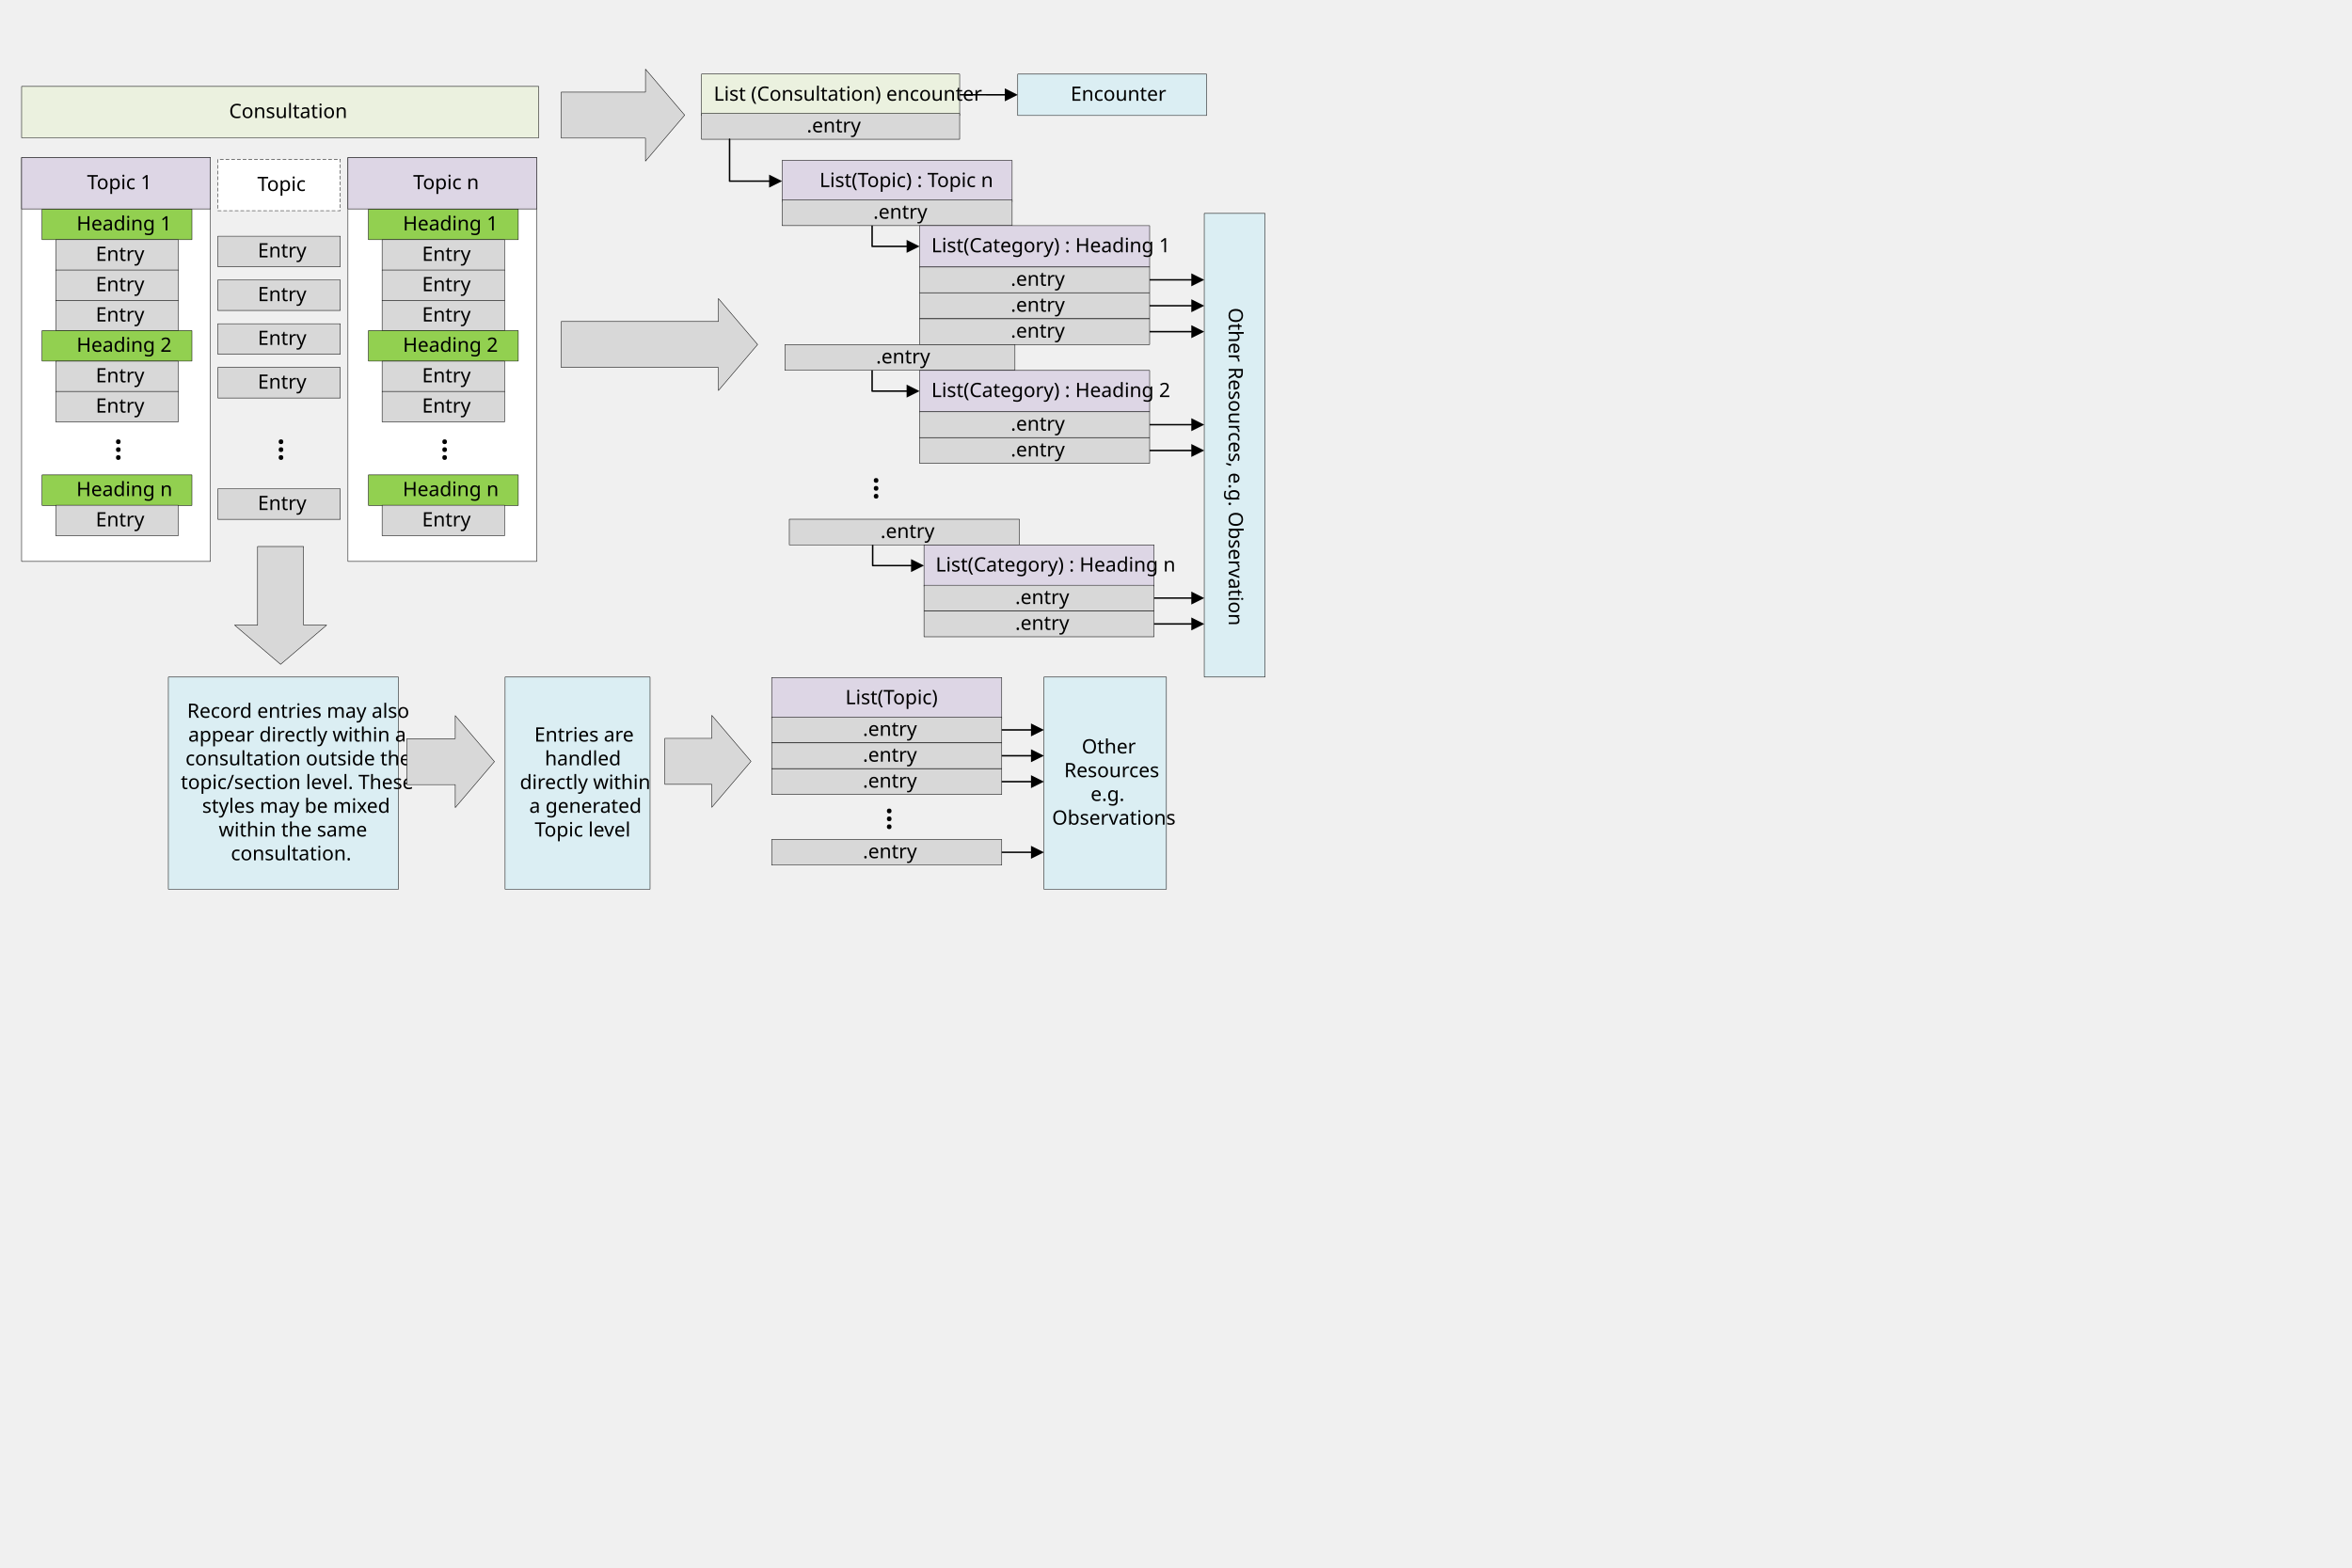
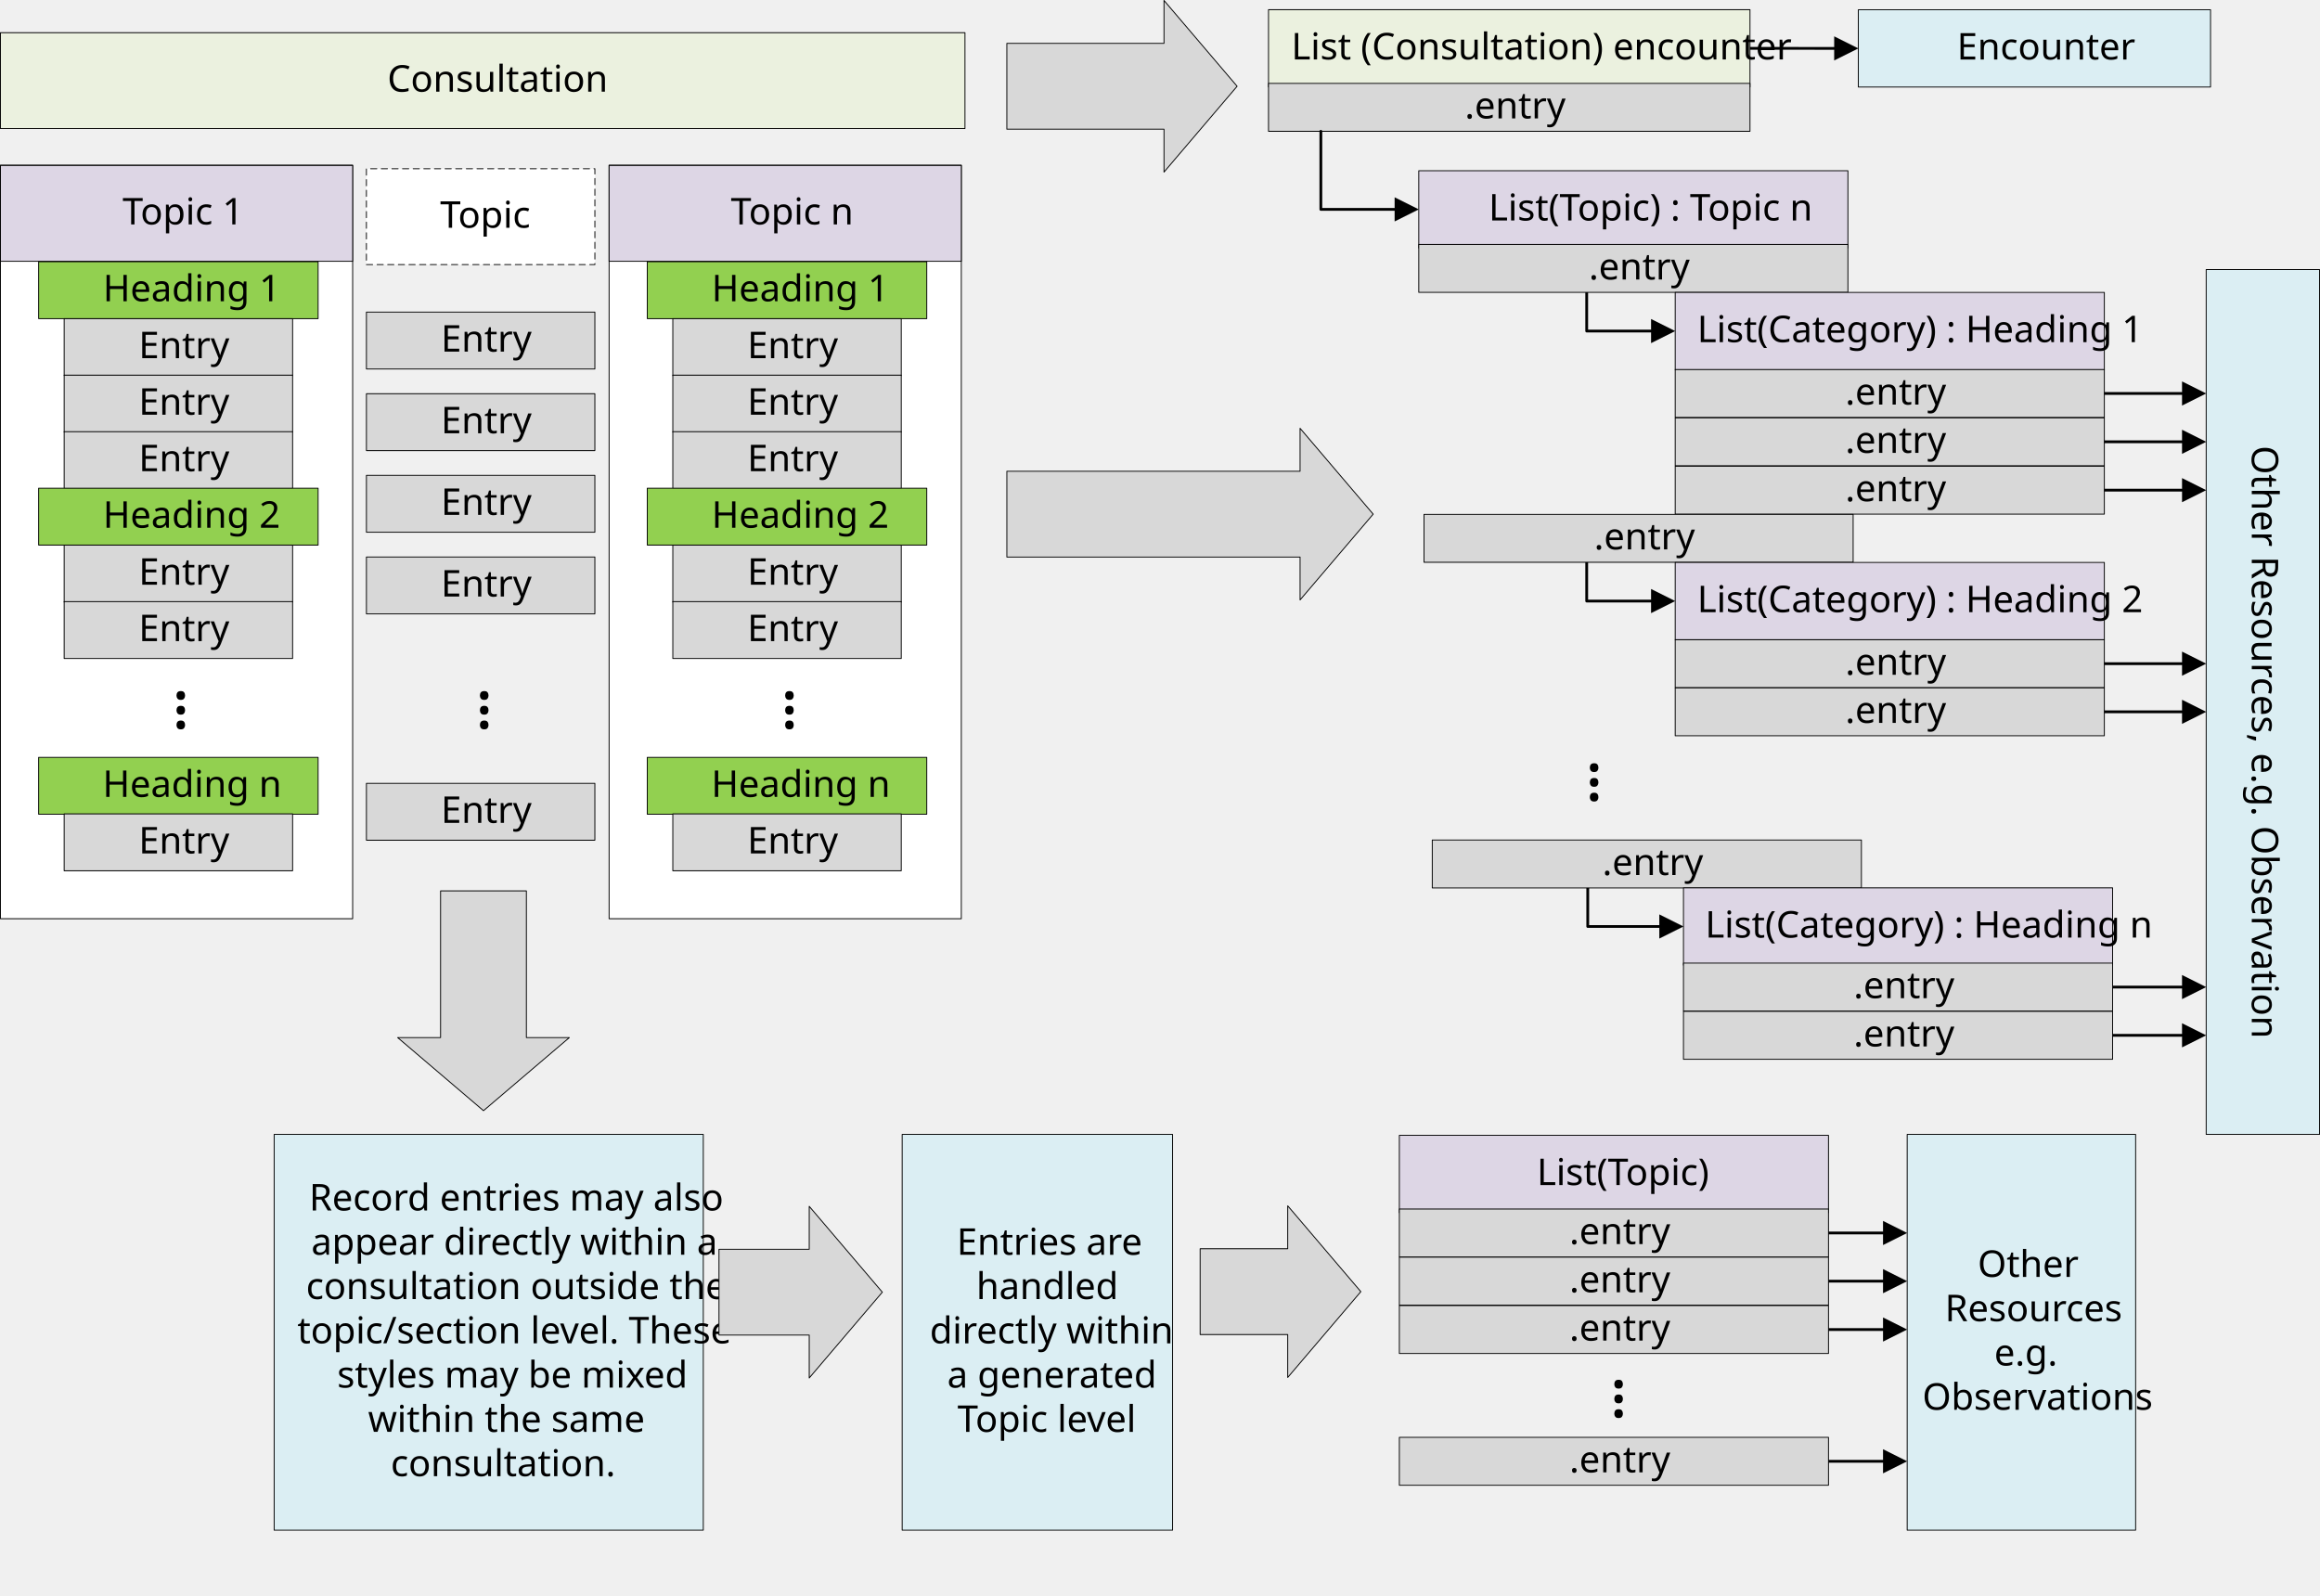
- <svg xmlns="http://www.w3.org/2000/svg" xmlns:xlink="http://www.w3.org/1999/xlink" width="16.5in" height="11in" viewBox="0 0 1188 792" xml:space="preserve" color-interpolation-filters="sRGB" class="st14">
+ <svg xmlns="http://www.w3.org/2000/svg" xmlns:xlink="http://www.w3.org/1999/xlink" width="8.726in" height="6.003in" viewBox="0 0 628.301 432.233" xml:space="preserve" color-interpolation-filters="sRGB" class="st14">
  <style type="text/css">
	
		.st1 {marker-end:url(#mrkr4-7);stroke:#000000;stroke-linecap:round;stroke-linejoin:round;stroke-width:0.75}
		.st2 {fill:#000000;fill-opacity:1;stroke:#000000;stroke-opacity:1;stroke-width:0.229}
		.st3 {fill:#dbeef3;stroke:#000000;stroke-linecap:round;stroke-linejoin:round;stroke-width:0.24}
		.st4 {fill:#000000;font-family:Calibri;font-size:0.833em}
		.st5 {font-size:1em}
		.st6 {fill:#d8d8d8;stroke:#000000;stroke-linecap:round;stroke-linejoin:round;stroke-width:0.24}
		.st7 {fill:#ebf1df;stroke:#000000;stroke-linecap:round;stroke-linejoin:round;stroke-width:0.24}
		.st8 {fill:#ddd6e5;stroke:#000000;stroke-linecap:round;stroke-linejoin:round;stroke-width:0.24}
		.st9 {fill:none;stroke:none;stroke-linecap:round;stroke-linejoin:round;stroke-width:0.24}
		.st10 {fill:#000000;font-family:Calibri;font-size:1.167em;font-weight:bold}
		.st11 {fill:#ffffff;stroke:#000000;stroke-dasharray:1.68,1.2;stroke-linecap:round;stroke-linejoin:round;stroke-width:0.24}
		.st12 {fill:#ffffff;stroke:#000000;stroke-linecap:round;stroke-linejoin:round;stroke-width:0.24}
		.st13 {fill:#92d050;stroke:#000000;stroke-linecap:round;stroke-linejoin:round;stroke-width:0.24}
		.st14 {fill:none;fill-rule:evenodd;font-size:12px;overflow:visible;stroke-linecap:square;stroke-miterlimit:3}
	
	</style>
  <defs id="Markers">
    <g id="lend4">
      <path d="M 2 1 L 0 0 L 2 -1 L 2 1 " style="stroke:none" />
    </g>
    <marker id="mrkr4-7" class="st2" refX="-8.72" orient="auto" markerUnits="strokeWidth" overflow="visible">
      <use xlink:href="#lend4" transform="scale(-4.36,-4.36) " />
    </marker>
  </defs>
  <g>
-     <g id="group1171-1" transform="translate(10.9134,-325.089)">
+     <g id="group1171-1" transform="translate(0.12,-0.120003)">
      <g id="shape1160-2" transform="translate(495.071,-72.0149)">
-         <path d="M0 792 L14.77 792" class="st1" />
+         <path d="M0 432.23 L14.77 432.23" class="st1" />
      </g>
      <g id="shape1161-8" transform="translate(495.071,-85.1139)">
-         <path d="M0 792 L14.77 792" class="st1" />
+         <path d="M0 432.23 L14.77 432.23" class="st1" />
      </g>
      <g id="shape1162-13" transform="translate(495.071,-98.1608)">
-         <path d="M0 792 L14.77 792" class="st1" />
+         <path d="M0 432.23 L14.77 432.23" class="st1" />
      </g>
      <g id="shape1170-18" transform="translate(495.071,-36.3282)">
-         <path d="M0 792 L14.77 792" class="st1" />
+         <path d="M0 432.23 L14.77 432.23" class="st1" />
      </g>
      <g id="shape1168-23" transform="translate(572.017,-164.767)">
-         <path d="M0 792 L18.8 792" class="st1" />
+         <path d="M0 432.23 L18.8 432.23" class="st1" />
      </g>
      <g id="shape1169-28" transform="translate(572.017,-151.698)">
-         <path d="M0 792 L18.8 792" class="st1" />
+         <path d="M0 432.23 L18.8 432.23" class="st1" />
      </g>
      <g id="shape1154-33" transform="translate(473.811,-426.103)">
-         <path d="M0 799.08 L13.5 799.08 L13.5 799.1 L22.8 799.1" class="st1" />
+         <path d="M0 439.31 L22.8 439.33" class="st1" />
      </g>
      <g id="shape1163-38" transform="translate(569.779,-325.537)">
-         <path d="M0 792 L21.04 792" class="st1" />
+         <path d="M0 432.23 L21.04 432.23" class="st1" />
      </g>
      <g id="shape1164-43" transform="translate(569.779,-312.453)">
-         <path d="M0 792 L21.04 792" class="st1" />
+         <path d="M0 432.23 L21.04 432.23" class="st1" />
      </g>
      <g id="shape1165-48" transform="translate(569.779,-299.353)">
-         <path d="M0 792 L21.04 792" class="st1" />
+         <path d="M0 432.23 L21.04 432.23" class="st1" />
      </g>
      <g id="shape1166-53" transform="translate(569.779,-252.358)">
-         <path d="M0 792 L21.04 792" class="st1" />
+         <path d="M0 432.23 L21.04 432.23" class="st1" />
      </g>
      <g id="shape1167-58" transform="translate(569.779,-239.319)">
-         <path d="M0 792 L21.04 792" class="st1" />
+         <path d="M0 432.23 L21.04 432.23" class="st1" />
      </g>
      <g id="shape1155-63" transform="translate(429.591,-354.775)">
-         <path d="M0 793.85 L0 804.33 L17.43 804.33" class="st1" />
+         <path d="M0 434.08 L0 444.56 L17.43 444.56" class="st1" />
      </g>
      <g id="shape1156-68" transform="translate(429.591,-281.656)">
-         <path d="M0 793.83 L0 804.34 L17.43 804.34" class="st1" />
+         <path d="M0 434.06 L0 444.57 L17.43 444.57" class="st1" />
      </g>
      <g id="shape1157-73" transform="translate(429.874,-193.487)">
-         <path d="M0 793.86 L0 804.31 L19.38 804.31" class="st1" />
+         <path d="M0 434.1 L0 444.54 L19.38 444.54" class="st1" />
      </g>
      <g id="shape1087-78" transform="translate(74.126,-17.6736)">
-         <rect x="0" y="684.806" width="116.22" height="107.194" class="st3" />
-         <text x="9.48" y="705.4" class="st4">Record entries may also <tspan x="10.05" dy="1.2em" class="st5">appear directly within a </tspan>
+         <rect x="0" y="325.038" width="116.22" height="107.194" class="st3" />
+         <text x="9.48" y="345.64" class="st4">Record entries may also <tspan x="10.05" dy="1.2em" class="st5">appear directly within a </tspan>
          <tspan x="8.64" dy="1.2em" class="st5">consultation outside the </tspan>
          <tspan x="6.29" dy="1.2em" class="st5">topic/section level. These </tspan>
          <tspan x="17.05" dy="1.2em" class="st5">styles may be mixed </tspan>
          <tspan x="25.43" dy="1.2em" class="st5">within the same </tspan>
          <tspan x="31.58" dy="1.2em" class="st5">consultation.</tspan>
        </text>
      </g>
      <g id="shape1088-87" transform="translate(244.205,-17.6736)">
-         <rect x="0" y="684.806" width="73.228" height="107.194" class="st3" />
-         <text x="14.78" y="717.4" class="st4">Entries are <tspan x="20.08" dy="1.2em" class="st5">handled </tspan>
+         <rect x="0" y="325.038" width="73.228" height="107.194" class="st3" />
+         <text x="14.78" y="357.64" class="st4">Entries are <tspan x="20.08" dy="1.2em" class="st5">handled </tspan>
          <tspan x="7.48" dy="1.2em" class="st5">directly within </tspan>
          <tspan x="12.2" dy="1.2em" class="st5">a generated </tspan>
          <tspan x="14.99" dy="1.2em" class="st5">Topic level</tspan>
        </text>
      </g>
-       <g id="shape1089-94" transform="translate(238.834,1501.86) rotate(-180)">
-         <path d="M0 792 L19.8 768.76 L19.8 780.38 L44.24 780.38 L44.24 792 L44.24 803.62 L19.8 803.62 L19.8 815.24 L0 792         Z" class="st6" />
-       </g>
-       <g id="shape1090-96" transform="translate(368.42,1501.72) rotate(-180)">
-         <path d="M0 792 L19.8 768.76 L19.8 780.38 L43.52 780.38 L43.52 792 L43.52 803.62 L19.8 803.62 L19.8 815.24 L0 792         Z" class="st6" />
-       </g>
-       <g id="shape1091-98" transform="translate(371.764,1291.14) rotate(-180)">
-         <path d="M0 792 L19.8 768.76 L19.8 780.38 L99.21 780.38 L99.21 792 L99.21 803.62 L19.8 803.62 L19.8 815.24 L0 792         Z" class="st6" />
-       </g>
-       <g id="shape1092-100" transform="translate(334.913,1175.25) rotate(180)">
-         <path d="M0 792 L19.8 768.76 L19.8 780.38 L62.36 780.38 L62.36 792 L62.36 803.62 L19.8 803.62 L19.8 815.24 L0 792         Z" class="st6" />
+       <g id="shape1089-94" transform="translate(238.834,782.329) rotate(-180)">
+         <path d="M0 432.23 L19.8 408.99 L19.8 420.61 L44.24 420.61 L44.24 432.23 L44.24 443.85 L19.8 443.85 L19.8 455.48         L0 432.23 Z" class="st6" />
+       </g>
+       <g id="shape1090-96" transform="translate(368.42,782.188) rotate(-180)">
+         <path d="M0 432.23 L19.8 408.99 L19.8 420.61 L43.52 420.61 L43.52 432.23 L43.52 443.85 L19.8 443.85 L19.8 455.48         L0 432.23 Z" class="st6" />
+       </g>
+       <g id="shape1091-98" transform="translate(371.764,571.601) rotate(-180)">
+         <path d="M0 432.23 L19.8 408.99 L19.8 420.61 L99.21 420.61 L99.21 432.23 L99.21 443.85 L19.8 443.85 L19.8 455.48         L0 432.23 Z" class="st6" />
+       </g>
+       <g id="shape1092-100" transform="translate(334.913,455.717) rotate(180)">
+         <path d="M0 432.23 L19.8 408.99 L19.8 420.61 L62.36 420.61 L62.36 432.23 L62.36 443.85 L19.8 443.85 L19.8 455.48         L0 432.23 Z" class="st6" />
      </g>
      <g id="shape1093-102" transform="translate(343.417,-408.562)">
-         <rect x="0" y="771.068" width="130.394" height="20.932" class="st7" />
-         <text x="6.18" y="784.53" class="st4">List (Consultation) encounter</text>
+         <rect x="0" y="411.301" width="130.394" height="20.932" class="st7" />
+         <text x="6.18" y="424.77" class="st4">List (Consultation) encounter</text>
      </g>
      <g id="shape1094-105" transform="translate(343.417,-396.552)">
-         <rect x="0" y="779.02" width="130.394" height="12.98" class="st6" />
-         <text x="53.14" y="788.51" class="st4">.entry</text>
+         <rect x="0" y="419.253" width="130.394" height="12.98" class="st6" />
+         <text x="53.14" y="428.74" class="st4">.entry</text>
      </g>
      <g id="shape1095-108" transform="translate(503.15,-408.54)">
-         <rect x="0" y="771.068" width="95.386" height="20.932" class="st3" />
-         <text x="26.71" y="784.53" class="st4">Encounter</text>
+         <rect x="0" y="411.301" width="95.386" height="20.932" class="st3" />
+         <text x="26.71" y="424.77" class="st4">Encounter</text>
      </g>
      <g id="shape1096-111" transform="translate(384.109,-364.938)">
-         <rect x="0" y="771.068" width="116.22" height="20.932" class="st8" />
-         <text x="18.92" y="784.53" class="st4">List(Topic) : Topic n</text>
+         <rect x="0" y="411.301" width="116.22" height="20.932" class="st8" />
+         <text x="18.92" y="424.77" class="st4">List(Topic) : Topic n</text>
      </g>
      <g id="shape1097-114" transform="translate(384.109,-352.928)">
-         <rect x="0" y="779.02" width="116.22" height="12.98" class="st6" />
-         <text x="46.05" y="788.51" class="st4">.entry</text>
-       </g>
-       <g id="shape1100-117" transform="translate(1389.36,432.895) rotate(90)">
-         <rect x="0" y="761.296" width="234.237" height="30.704" class="st3" />
-         <text x="47.68" y="779.65" class="st4">Other Resources, e.g. Observation</text>
+         <rect x="0" y="419.253" width="116.22" height="12.98" class="st6" />
+         <text x="46.05" y="428.74" class="st4">.entry</text>
+       </g>
+       <g id="shape1100-117" transform="translate(1029.59,73.1277) rotate(90)">
+         <rect x="0" y="401.529" width="234.237" height="30.704" class="st3" />
+         <text x="47.68" y="419.88" class="st4">Other Resources, e.g. Observation</text>
      </g>
      <g id="shape1101-120" transform="translate(453.558,-331.982)">
-         <rect x="0" y="771.068" width="116.22" height="20.932" class="st8" />
-         <text x="5.96" y="784.53" class="st4">List(Category) : Heading 1</text>
+         <rect x="0" y="411.301" width="116.22" height="20.932" class="st8" />
+         <text x="5.96" y="424.77" class="st4">List(Category) : Heading 1</text>
      </g>
      <g id="shape1102-123" transform="translate(453.558,-319.047)">
-         <rect x="0" y="779.02" width="116.22" height="12.98" class="st6" />
-         <text x="46.05" y="788.51" class="st4">.entry</text>
+         <rect x="0" y="419.253" width="116.22" height="12.98" class="st6" />
+         <text x="46.05" y="428.74" class="st4">.entry</text>
      </g>
      <g id="shape1103-126" transform="translate(453.558,-305.963)">
-         <rect x="0" y="779.02" width="116.22" height="12.98" class="st6" />
-         <text x="46.05" y="788.51" class="st4">.entry</text>
+         <rect x="0" y="419.253" width="116.22" height="12.98" class="st6" />
+         <text x="46.05" y="428.74" class="st4">.entry</text>
      </g>
      <g id="shape1104-129" transform="translate(453.558,-292.864)">
-         <rect x="0" y="779.02" width="116.22" height="12.98" class="st6" />
-         <text x="46.05" y="788.51" class="st4">.entry</text>
+         <rect x="0" y="419.253" width="116.22" height="12.98" class="st6" />
+         <text x="46.05" y="428.74" class="st4">.entry</text>
      </g>
      <g id="shape1105-132" transform="translate(385.527,-279.824)">
-         <rect x="0" y="779.02" width="116.22" height="12.98" class="st6" />
-         <text x="46.05" y="788.51" class="st4">.entry</text>
+         <rect x="0" y="419.253" width="116.22" height="12.98" class="st6" />
+         <text x="46.05" y="428.74" class="st4">.entry</text>
      </g>
      <g id="shape1106-135" transform="translate(453.558,-258.848)">
-         <rect x="0" y="771.068" width="116.22" height="20.932" class="st8" />
-         <text x="5.96" y="784.53" class="st4">List(Category) : Heading 2</text>
+         <rect x="0" y="411.301" width="116.22" height="20.932" class="st8" />
+         <text x="5.96" y="424.77" class="st4">List(Category) : Heading 2</text>
      </g>
      <g id="shape1107-138" transform="translate(453.558,-245.868)">
-         <rect x="0" y="779.02" width="116.22" height="12.98" class="st6" />
-         <text x="46.05" y="788.51" class="st4">.entry</text>
+         <rect x="0" y="419.253" width="116.22" height="12.98" class="st6" />
+         <text x="46.05" y="428.74" class="st4">.entry</text>
      </g>
      <g id="shape1108-141" transform="translate(453.558,-232.829)">
-         <rect x="0" y="779.02" width="116.22" height="12.98" class="st6" />
-         <text x="46.05" y="788.51" class="st4">.entry</text>
+         <rect x="0" y="419.253" width="116.22" height="12.98" class="st6" />
+         <text x="46.05" y="428.74" class="st4">.entry</text>
      </g>
      <g id="shape1109-144" transform="translate(387.765,-191.622)">
-         <rect x="0" y="779.02" width="116.22" height="12.98" class="st6" />
-         <text x="46.05" y="788.51" class="st4">.entry</text>
+         <rect x="0" y="419.253" width="116.22" height="12.98" class="st6" />
+         <text x="46.05" y="428.74" class="st4">.entry</text>
      </g>
      <g id="shape1110-147" transform="translate(455.796,-170.713)">
-         <rect x="0" y="771.068" width="116.22" height="20.932" class="st8" />
-         <text x="5.87" y="784.53" class="st4">List(Category) : Heading n</text>
+         <rect x="0" y="411.301" width="116.22" height="20.932" class="st8" />
+         <text x="5.87" y="424.77" class="st4">List(Category) : Heading n</text>
      </g>
      <g id="shape1111-150" transform="translate(455.796,-158.278)">
-         <rect x="0" y="779.02" width="116.22" height="12.98" class="st6" />
-         <text x="46.05" y="788.51" class="st4">.entry</text>
+         <rect x="0" y="419.253" width="116.22" height="12.98" class="st6" />
+         <text x="46.05" y="428.74" class="st4">.entry</text>
      </g>
      <g id="shape1112-153" transform="translate(455.796,-145.208)">
-         <rect x="0" y="779.02" width="116.22" height="12.98" class="st6" />
-         <text x="46.05" y="788.51" class="st4">.entry</text>
+         <rect x="0" y="419.253" width="116.22" height="12.98" class="st6" />
+         <text x="46.05" y="428.74" class="st4">.entry</text>
      </g>
      <g id="shape1113-156" transform="translate(378.85,-103.681)">
-         <rect x="0" y="771.068" width="116.22" height="20.932" class="st8" />
-         <text x="37.24" y="784.53" class="st4">List(Topic)</text>
+         <rect x="0" y="411.301" width="116.22" height="20.932" class="st8" />
+         <text x="37.24" y="424.77" class="st4">List(Topic)</text>
      </g>
      <g id="shape1114-159" transform="translate(378.85,-91.6709)">
-         <rect x="0" y="779.02" width="116.22" height="12.98" class="st6" />
-         <text x="46.05" y="788.51" class="st4">.entry</text>
+         <rect x="0" y="419.253" width="116.22" height="12.98" class="st6" />
+         <text x="46.05" y="428.74" class="st4">.entry</text>
      </g>
      <g id="shape1115-162" transform="translate(378.85,-78.6241)">
-         <rect x="0" y="779.02" width="116.22" height="12.98" class="st6" />
-         <text x="46.05" y="788.51" class="st4">.entry</text>
+         <rect x="0" y="419.253" width="116.22" height="12.98" class="st6" />
+         <text x="46.05" y="428.74" class="st4">.entry</text>
      </g>
      <g id="shape1116-165" transform="translate(378.85,-65.5251)">
-         <rect x="0" y="779.02" width="116.22" height="12.98" class="st6" />
-         <text x="46.05" y="788.51" class="st4">.entry</text>
+         <rect x="0" y="419.253" width="116.22" height="12.98" class="st6" />
+         <text x="46.05" y="428.74" class="st4">.entry</text>
      </g>
      <g id="shape1117-168" transform="translate(378.85,-29.8384)">
-         <rect x="0" y="779.02" width="116.22" height="12.98" class="st6" />
-         <text x="46.05" y="788.51" class="st4">.entry</text>
+         <rect x="0" y="419.253" width="116.22" height="12.98" class="st6" />
+         <text x="46.05" y="428.74" class="st4">.entry</text>
      </g>
      <g id="shape1118-171" transform="translate(516.383,-17.6736)">
-         <rect x="0" y="684.806" width="61.866" height="107.194" class="st3" />
-         <text x="19.09" y="723.4" class="st4">Other <tspan x="10.21" dy="1.2em" class="st5">Resources </tspan>
+         <rect x="0" y="325.038" width="61.866" height="107.194" class="st3" />
+         <text x="19.09" y="363.64" class="st4">Other <tspan x="10.21" dy="1.2em" class="st5">Resources </tspan>
          <tspan x="23.57" dy="1.2em" class="st5">e.g. </tspan>
          <tspan x="4.11" dy="1.2em" class="st5">Observations</tspan>
        </text>
      </g>
-       <g id="shape1119-177" transform="translate(1211.47,517.823) rotate(90)">
-         <rect x="0" y="761.296" width="107.194" height="30.704" class="st9" />
-         <text x="47.99" y="780.85" class="st10">...</text>
+       <g id="shape1119-177" transform="translate(851.7,158.055) rotate(90)">
+         <rect x="0" y="401.529" width="107.194" height="30.704" class="st9" />
+         <text x="47.99" y="421.08" class="st10">...</text>
      </g>
      <g id="shape1067-180" transform="translate(0,-397.298)">
-         <rect x="0" y="766.041" width="261.213" height="25.959" class="st7" />
-         <text x="104.79" y="782.02" class="st4">Consultation</text>
+         <rect x="0" y="406.273" width="261.213" height="25.959" class="st7" />
+         <text x="104.79" y="422.25" class="st4">Consultation</text>
      </g>
      <g id="shape1070-183" transform="translate(99.1156,-360.448)">
-         <path d="M0 792 L61.87 792 L61.87 766.04 L0 766.04 L0 792 Z" class="st11" />
-         <text x="19.97" y="782.02" class="st4">Topic</text>
+         <path d="M0 432.23 L61.87 432.23 L61.87 406.27 L0 406.27 L0 432.23 Z" class="st11" />
+         <text x="19.97" y="422.25" class="st4">Topic</text>
      </g>
      <g id="shape1071-186" transform="translate(99.1156,-332.176)">
-         <rect x="0" y="776.588" width="61.866" height="15.412" class="st6" />
-         <text x="20.18" y="787.29" class="st4">Entry</text>
+         <rect x="0" y="416.821" width="61.866" height="15.412" class="st6" />
+         <text x="20.18" y="427.53" class="st4">Entry</text>
      </g>
      <g id="shape1072-189" transform="translate(99.1156,-310.066)">
-         <rect x="0" y="776.588" width="61.866" height="15.412" class="st6" />
-         <text x="20.18" y="787.29" class="st4">Entry</text>
+         <rect x="0" y="416.821" width="61.866" height="15.412" class="st6" />
+         <text x="20.18" y="427.53" class="st4">Entry</text>
      </g>
      <g id="shape1073-192" transform="translate(99.1156,-287.956)">
-         <rect x="0" y="776.588" width="61.866" height="15.412" class="st6" />
-         <text x="20.18" y="787.29" class="st4">Entry</text>
+         <rect x="0" y="416.821" width="61.866" height="15.412" class="st6" />
+         <text x="20.18" y="427.53" class="st4">Entry</text>
      </g>
      <g id="shape1074-195" transform="translate(99.1156,-265.846)">
-         <rect x="0" y="776.588" width="61.866" height="15.412" class="st6" />
-         <text x="20.18" y="787.29" class="st4">Entry</text>
+         <rect x="0" y="416.821" width="61.866" height="15.412" class="st6" />
+         <text x="20.18" y="427.53" class="st4">Entry</text>
      </g>
      <g id="shape1075-198" transform="translate(99.1156,-204.542)">
-         <rect x="0" y="776.588" width="61.866" height="15.412" class="st6" />
-         <text x="20.18" y="787.29" class="st4">Entry</text>
-       </g>
-       <g id="shape1086-201" transform="translate(-661.181,660.712) rotate(-90)">
-         <path d="M0 792 L19.8 768.76 L19.8 780.38 L59.53 780.38 L59.53 792 L59.53 803.62 L19.8 803.62 L19.8 815.24 L0 792         Z" class="st6" />
+         <rect x="0" y="416.821" width="61.866" height="15.412" class="st6" />
+         <text x="20.18" y="427.53" class="st4">Entry</text>
+       </g>
+       <g id="shape1086-201" transform="translate(-301.414,300.944) rotate(-90)">
+         <path d="M0 432.23 L19.8 408.99 L19.8 420.61 L59.53 420.61 L59.53 432.23 L59.53 443.85 L19.8 443.85 L19.8 455.48         L0 432.23 Z" class="st6" />
      </g>
      <g id="shape1068-203" transform="translate(7.99361E-14,-183.282)">
-         <rect x="0" y="587.906" width="95.386" height="204.094" class="st12" />
+         <rect x="0" y="228.138" width="95.386" height="204.094" class="st12" />
      </g>
      <g id="shape1076-205" transform="translate(7.99361E-14,-361.346)">
-         <rect x="0" y="766.041" width="95.386" height="25.959" class="st8" />
-         <text x="33.07" y="782.02" class="st4">Topic 1</text>
+         <rect x="0" y="406.273" width="95.386" height="25.959" class="st8" />
+         <text x="33.07" y="422.25" class="st4">Topic 1</text>
      </g>
      <g id="shape1077-208" transform="translate(10.3465,-345.812)">
-         <rect x="0" y="776.588" width="75.685" height="15.412" class="st13" />
-         <text x="17.42" y="787.29" class="st4">Heading 1</text>
+         <rect x="0" y="416.821" width="75.685" height="15.412" class="st13" />
+         <text x="17.42" y="427.53" class="st4">Heading 1</text>
      </g>
      <g id="shape1078-211" transform="translate(17.2559,-330.4)">
-         <rect x="0" y="776.588" width="61.866" height="15.412" class="st6" />
-         <text x="20.18" y="787.29" class="st4">Entry</text>
+         <rect x="0" y="416.821" width="61.866" height="15.412" class="st6" />
+         <text x="20.18" y="427.53" class="st4">Entry</text>
      </g>
      <g id="shape1079-214" transform="translate(17.2559,-315.093)">
-         <rect x="0" y="776.588" width="61.866" height="15.412" class="st6" />
-         <text x="20.18" y="787.29" class="st4">Entry</text>
+         <rect x="0" y="416.821" width="61.866" height="15.412" class="st6" />
+         <text x="20.18" y="427.53" class="st4">Entry</text>
      </g>
      <g id="shape1080-217" transform="translate(17.2559,-299.786)">
-         <rect x="0" y="776.588" width="61.866" height="15.412" class="st6" />
-         <text x="20.18" y="787.29" class="st4">Entry</text>
+         <rect x="0" y="416.821" width="61.866" height="15.412" class="st6" />
+         <text x="20.18" y="427.53" class="st4">Entry</text>
      </g>
      <g id="shape1081-220" transform="translate(10.3465,-284.479)">
-         <rect x="0" y="776.588" width="75.685" height="15.412" class="st13" />
-         <text x="17.42" y="787.29" class="st4">Heading 2</text>
+         <rect x="0" y="416.821" width="75.685" height="15.412" class="st13" />
+         <text x="17.42" y="427.53" class="st4">Heading 2</text>
      </g>
      <g id="shape1082-223" transform="translate(17.2559,-269.041)">
-         <rect x="0" y="776.588" width="61.866" height="15.412" class="st6" />
-         <text x="20.18" y="787.29" class="st4">Entry</text>
+         <rect x="0" y="416.821" width="61.866" height="15.412" class="st6" />
+         <text x="20.18" y="427.53" class="st4">Entry</text>
      </g>
      <g id="shape1083-226" transform="translate(17.2559,-253.76)">
-         <rect x="0" y="776.588" width="61.866" height="15.412" class="st6" />
-         <text x="20.18" y="787.29" class="st4">Entry</text>
+         <rect x="0" y="416.821" width="61.866" height="15.412" class="st6" />
+         <text x="20.18" y="427.53" class="st4">Entry</text>
      </g>
      <g id="shape1084-229" transform="translate(10.3465,-211.576)">
-         <rect x="0" y="776.588" width="75.685" height="15.412" class="st13" />
-         <text x="17.33" y="787.29" class="st4">Heading n</text>
+         <rect x="0" y="416.821" width="75.685" height="15.412" class="st13" />
+         <text x="17.33" y="427.53" class="st4">Heading n</text>
      </g>
      <g id="shape1085-232" transform="translate(17.2559,-196.269)">
-         <rect x="0" y="776.588" width="61.866" height="15.412" class="st6" />
-         <text x="20.18" y="787.29" class="st4">Entry</text>
-       </g>
-       <g id="shape1121-235" transform="translate(828.709,526.207) rotate(90)">
-         <rect x="0" y="761.296" width="51.33" height="30.704" class="st9" />
-         <text x="20.06" y="780.85" class="st10">...</text>
+         <rect x="0" y="416.821" width="61.866" height="15.412" class="st6" />
+         <text x="20.18" y="427.53" class="st4">Entry</text>
+       </g>
+       <g id="shape1121-235" transform="translate(468.941,166.44) rotate(90)">
+         <rect x="0" y="401.529" width="51.33" height="30.704" class="st9" />
+         <text x="20.06" y="421.08" class="st10">...</text>
      </g>
      <g id="group1137-238" transform="translate(164.835,-183.282)">
        <g id="shape1138-239">
-           <rect x="0" y="587.906" width="95.386" height="204.094" class="st12" />
+           <rect x="0" y="228.138" width="95.386" height="204.094" class="st12" />
        </g>
        <g id="shape1139-241" transform="translate(0,-178.064)">
-           <rect x="0" y="766.041" width="95.386" height="25.959" class="st8" />
-           <text x="32.97" y="782.02" class="st4">Topic n</text>
+           <rect x="0" y="406.273" width="95.386" height="25.959" class="st8" />
+           <text x="32.97" y="422.25" class="st4">Topic n</text>
        </g>
        <g id="shape1140-244" transform="translate(10.3465,-162.53)">
-           <rect x="0" y="776.588" width="75.685" height="15.412" class="st13" />
-           <text x="17.42" y="787.29" class="st4">Heading 1</text>
+           <rect x="0" y="416.821" width="75.685" height="15.412" class="st13" />
+           <text x="17.42" y="427.53" class="st4">Heading 1</text>
        </g>
        <g id="shape1141-247" transform="translate(17.2559,-147.118)">
-           <rect x="0" y="776.588" width="61.866" height="15.412" class="st6" />
-           <text x="20.18" y="787.29" class="st4">Entry</text>
+           <rect x="0" y="416.821" width="61.866" height="15.412" class="st6" />
+           <text x="20.18" y="427.53" class="st4">Entry</text>
        </g>
        <g id="shape1142-250" transform="translate(17.2559,-131.811)">
-           <rect x="0" y="776.588" width="61.866" height="15.412" class="st6" />
-           <text x="20.18" y="787.29" class="st4">Entry</text>
+           <rect x="0" y="416.821" width="61.866" height="15.412" class="st6" />
+           <text x="20.18" y="427.53" class="st4">Entry</text>
        </g>
        <g id="shape1143-253" transform="translate(17.2559,-116.504)">
-           <rect x="0" y="776.588" width="61.866" height="15.412" class="st6" />
-           <text x="20.18" y="787.29" class="st4">Entry</text>
+           <rect x="0" y="416.821" width="61.866" height="15.412" class="st6" />
+           <text x="20.18" y="427.53" class="st4">Entry</text>
        </g>
        <g id="shape1144-256" transform="translate(10.3465,-101.197)">
-           <rect x="0" y="776.588" width="75.685" height="15.412" class="st13" />
-           <text x="17.42" y="787.29" class="st4">Heading 2</text>
+           <rect x="0" y="416.821" width="75.685" height="15.412" class="st13" />
+           <text x="17.42" y="427.53" class="st4">Heading 2</text>
        </g>
        <g id="shape1145-259" transform="translate(17.2559,-85.7592)">
-           <rect x="0" y="776.588" width="61.866" height="15.412" class="st6" />
-           <text x="20.18" y="787.29" class="st4">Entry</text>
+           <rect x="0" y="416.821" width="61.866" height="15.412" class="st6" />
+           <text x="20.18" y="427.53" class="st4">Entry</text>
        </g>
        <g id="shape1146-262" transform="translate(17.2559,-70.4782)">
-           <rect x="0" y="776.588" width="61.866" height="15.412" class="st6" />
-           <text x="20.18" y="787.29" class="st4">Entry</text>
+           <rect x="0" y="416.821" width="61.866" height="15.412" class="st6" />
+           <text x="20.18" y="427.53" class="st4">Entry</text>
        </g>
        <g id="shape1147-265" transform="translate(10.3465,-28.2943)">
-           <rect x="0" y="776.588" width="75.685" height="15.412" class="st13" />
-           <text x="17.33" y="787.29" class="st4">Heading n</text>
+           <rect x="0" y="416.821" width="75.685" height="15.412" class="st13" />
+           <text x="17.33" y="427.53" class="st4">Heading n</text>
        </g>
        <g id="shape1148-268" transform="translate(17.2559,-12.9871)">
-           <rect x="0" y="776.588" width="61.866" height="15.412" class="st6" />
-           <text x="20.18" y="787.29" class="st4">Entry</text>
-         </g>
-         <g id="shape1149-271" transform="translate(828.709,709.489) rotate(90)">
-           <rect x="0" y="761.296" width="51.33" height="30.704" class="st9" />
-           <text x="20.06" y="780.85" class="st10">...</text>
-         </g>
-       </g>
-       <g id="shape1150-274" transform="translate(910.884,526.207) rotate(90)">
-         <rect x="0" y="761.296" width="51.33" height="30.704" class="st9" />
-         <text x="20.06" y="780.85" class="st10">...</text>
-       </g>
-       <g id="shape1152-277" transform="translate(1218.1,684.806) rotate(90)">
-         <rect x="0" y="761.296" width="107.194" height="30.704" class="st9" />
-         <text x="47.99" y="780.85" class="st10">...</text>
+           <rect x="0" y="416.821" width="61.866" height="15.412" class="st6" />
+           <text x="20.18" y="427.53" class="st4">Entry</text>
+         </g>
+         <g id="shape1149-271" transform="translate(468.941,349.722) rotate(90)">
+           <rect x="0" y="401.529" width="51.33" height="30.704" class="st9" />
+           <text x="20.06" y="421.08" class="st10">...</text>
+         </g>
+       </g>
+       <g id="shape1150-274" transform="translate(551.116,166.44) rotate(90)">
+         <rect x="0" y="401.529" width="51.33" height="30.704" class="st9" />
+         <text x="20.06" y="421.08" class="st10">...</text>
+       </g>
+       <g id="shape1152-277" transform="translate(858.332,325.038) rotate(90)">
+         <rect x="0" y="401.529" width="107.194" height="30.704" class="st9" />
+         <text x="47.99" y="421.08" class="st10">...</text>
      </g>
      <g id="shape1153-280" transform="translate(357.591,-396.552)">
-         <path d="M0 792 L0 813.15 L19.98 813.15" class="st1" />
+         <path d="M0 432.23 L0 453.38 L19.98 453.38" class="st1" />
      </g>
    </g>
  </g>
</svg>
